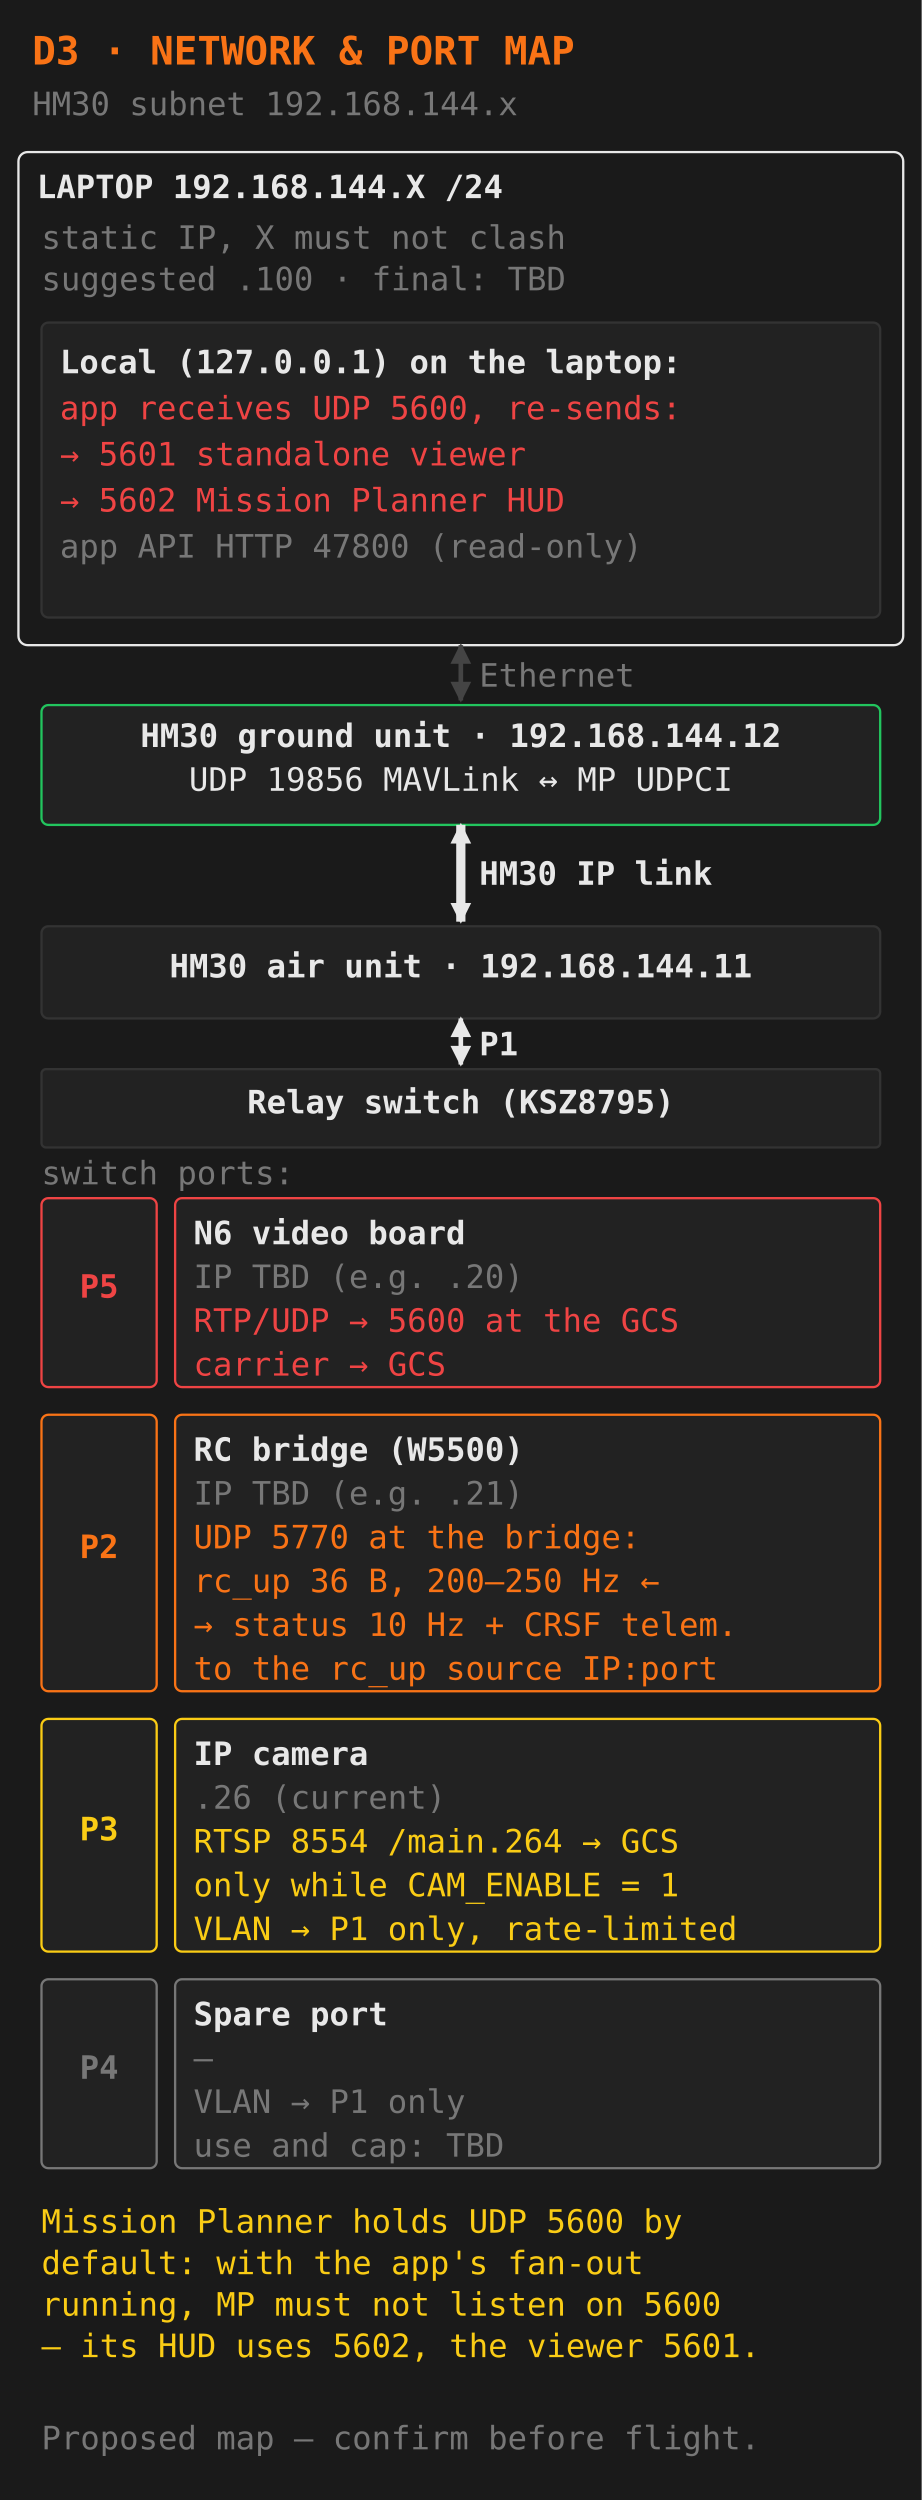
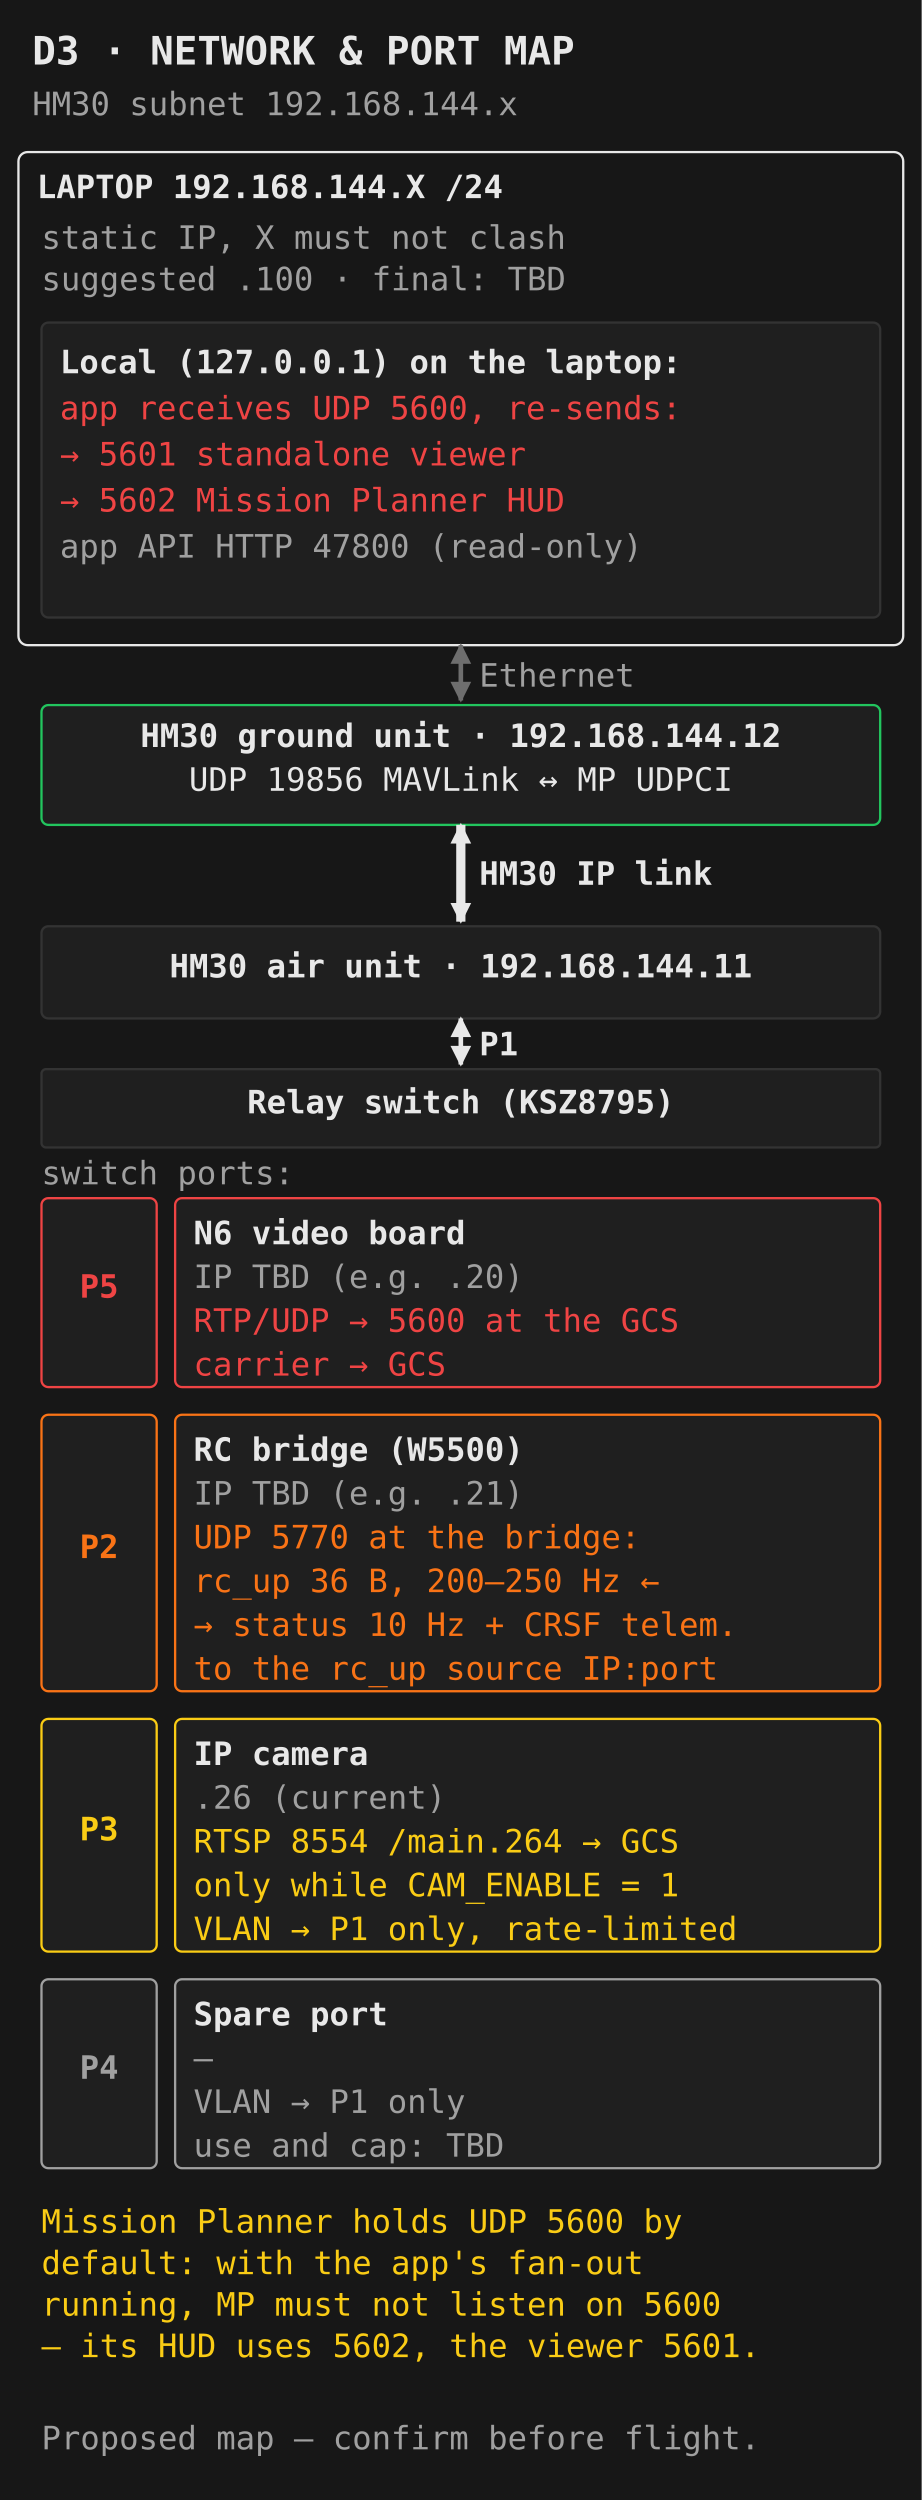
<svg xmlns="http://www.w3.org/2000/svg" viewBox="0 0 400 1085" width="400" height="1085" role="img" aria-labelledby="title desc" font-family="'Share Tech Mono', Consolas, 'DejaVu Sans Mono', Menlo, monospace" font-size="14" fill="#e8e8e8">
  <defs>
    <marker id="ah-bg" viewBox="0 0 10 10" refX="9" refY="5" markerWidth="9" markerHeight="9" markerUnits="userSpaceOnUse" orient="auto-start-reverse">
      <path d="M0,0 L10,5 L0,10 z" fill="#0f0f0f" />
    </marker>
    <marker id="ah-surf" viewBox="0 0 10 10" refX="9" refY="5" markerWidth="9" markerHeight="9" markerUnits="userSpaceOnUse" orient="auto-start-reverse">
-       <path d="M0,0 L10,5 L0,10 z" fill="#1a1a1a" />
+       <path d="M0,0 L10,5 L0,10 z" fill="#171717" />
    </marker>
    <marker id="ah-surf2" viewBox="0 0 10 10" refX="9" refY="5" markerWidth="9" markerHeight="9" markerUnits="userSpaceOnUse" orient="auto-start-reverse">
-       <path d="M0,0 L10,5 L0,10 z" fill="#222222" />
+       <path d="M0,0 L10,5 L0,10 z" fill="#1f1f1f" />
    </marker>
    <marker id="ah-border" viewBox="0 0 10 10" refX="9" refY="5" markerWidth="9" markerHeight="9" markerUnits="userSpaceOnUse" orient="auto-start-reverse">
-       <path d="M0,0 L10,5 L0,10 z" fill="#2a2a2a" />
+       <path d="M0,0 L10,5 L0,10 z" fill="#262626" />
    </marker>
    <marker id="ah-border2" viewBox="0 0 10 10" refX="9" refY="5" markerWidth="9" markerHeight="9" markerUnits="userSpaceOnUse" orient="auto-start-reverse">
      <path d="M0,0 L10,5 L0,10 z" fill="#333333" />
    </marker>
    <marker id="ah-text" viewBox="0 0 10 10" refX="9" refY="5" markerWidth="9" markerHeight="9" markerUnits="userSpaceOnUse" orient="auto-start-reverse">
      <path d="M0,0 L10,5 L0,10 z" fill="#e8e8e8" />
    </marker>
    <marker id="ah-muted" viewBox="0 0 10 10" refX="9" refY="5" markerWidth="9" markerHeight="9" markerUnits="userSpaceOnUse" orient="auto-start-reverse">
-       <path d="M0,0 L10,5 L0,10 z" fill="#777777" />
+       <path d="M0,0 L10,5 L0,10 z" fill="#a0a0a0" />
    </marker>
    <marker id="ah-accent" viewBox="0 0 10 10" refX="9" refY="5" markerWidth="9" markerHeight="9" markerUnits="userSpaceOnUse" orient="auto-start-reverse">
      <path d="M0,0 L10,5 L0,10 z" fill="#f97316" />
    </marker>
    <marker id="ah-amber" viewBox="0 0 10 10" refX="9" refY="5" markerWidth="9" markerHeight="9" markerUnits="userSpaceOnUse" orient="auto-start-reverse">
      <path d="M0,0 L10,5 L0,10 z" fill="#facc15" />
    </marker>
    <marker id="ah-red" viewBox="0 0 10 10" refX="9" refY="5" markerWidth="9" markerHeight="9" markerUnits="userSpaceOnUse" orient="auto-start-reverse">
      <path d="M0,0 L10,5 L0,10 z" fill="#ef4444" />
    </marker>
    <marker id="ah-green" viewBox="0 0 10 10" refX="9" refY="5" markerWidth="9" markerHeight="9" markerUnits="userSpaceOnUse" orient="auto-start-reverse">
      <path d="M0,0 L10,5 L0,10 z" fill="#22c55e" />
    </marker>
    <marker id="ah-dim" viewBox="0 0 10 10" refX="9" refY="5" markerWidth="9" markerHeight="9" markerUnits="userSpaceOnUse" orient="auto-start-reverse">
-       <path d="M0,0 L10,5 L0,10 z" fill="#444444" />
+       <path d="M0,0 L10,5 L0,10 z" fill="#6e6e6e" />
    </marker>
  </defs>
-   <rect width="400" height="1085" fill="#1a1a1a" />
-   <text x="14" y="28" font-size="17" fill="#f97316" font-weight="bold">D3 · NETWORK &amp; PORT MAP</text>
-   <text x="14" y="50" fill="#777777">HM30 subnet 192.168.144.x</text>
+   <rect width="400" height="1085" fill="#171717" />
+   <text x="14" y="28" font-size="17" font-weight="bold">D3 · NETWORK &amp; PORT MAP</text>
+   <text x="14" y="50" fill="#a0a0a0">HM30 subnet 192.168.144.x</text>
  <rect x="8" y="66" width="384" height="214" rx="4" fill="none" stroke="#e8e8e8" />
  <text x="16" y="86" font-weight="bold">LAPTOP 192.168.144.X /24</text>
-   <text x="18" y="108" fill="#777777">static IP, X must not clash</text>
-   <text x="18" y="126" fill="#777777">suggested .100 · final: TBD</text>
-   <rect x="18" y="140" width="364" height="128" rx="3" fill="#222222" stroke="#333333" />
+   <text x="18" y="108" fill="#a0a0a0">static IP, X must not clash</text>
+   <text x="18" y="126" fill="#a0a0a0">suggested .100 · final: TBD</text>
+   <rect x="18" y="140" width="364" height="128" rx="3" fill="#1f1f1f" stroke="#333333" />
  <text x="26" y="162" font-weight="bold">Local (127.0.0.1) on the laptop:</text>
  <text x="26" y="182" fill="#ef4444">app receives UDP 5600, re-sends:</text>
  <text x="26" y="202" fill="#ef4444">  → 5601 standalone viewer</text>
  <text x="26" y="222" fill="#ef4444">  → 5602 Mission Planner HUD</text>
-   <text x="26" y="242" fill="#777777">app API HTTP 47800 (read-only)</text>
-   <polyline points="200,280 200,304" fill="none" stroke="#444444" stroke-width="2" stroke-linejoin="round" marker-end="url(#ah-dim)" marker-start="url(#ah-dim)" />
-   <text x="208" y="298" fill="#777777">Ethernet</text>
-   <rect x="18" y="306" width="364" height="52" rx="3" fill="#222222" stroke="#22c55e" />
+   <text x="26" y="242" fill="#a0a0a0">app API HTTP 47800 (read-only)</text>
+   <polyline points="200,280 200,304" fill="none" stroke="#6e6e6e" stroke-width="2" stroke-linejoin="round" marker-end="url(#ah-dim)" marker-start="url(#ah-dim)" />
+   <text x="208" y="298" fill="#a0a0a0">Ethernet</text>
+   <rect x="18" y="306" width="364" height="52" rx="3" fill="#1f1f1f" stroke="#22c55e" />
  <text x="200" y="324.2" text-anchor="middle" font-weight="bold">HM30 ground unit · 192.168.144.12</text>
  <text x="200" y="343.2" text-anchor="middle">UDP 19856 MAVLink ↔ MP UDPCI</text>
  <polyline points="200,358 200,400" fill="none" stroke="#e8e8e8" stroke-width="4" stroke-linejoin="round" marker-end="url(#ah-text)" marker-start="url(#ah-text)" />
  <text x="208" y="384" font-weight="bold">HM30 IP link</text>
-   <rect x="18" y="402" width="364" height="40" rx="3" fill="#222222" stroke="#333333" />
+   <rect x="18" y="402" width="364" height="40" rx="3" fill="#1f1f1f" stroke="#333333" />
  <text x="200" y="424.2" text-anchor="middle" font-weight="bold">HM30 air unit · 192.168.144.11</text>
  <polyline points="200,442 200,462" fill="none" stroke="#e8e8e8" stroke-width="2" stroke-linejoin="round" marker-end="url(#ah-text)" marker-start="url(#ah-text)" />
  <text x="208" y="458" font-weight="bold">P1</text>
-   <rect x="18" y="464" width="364" height="34" rx="2" fill="#222222" stroke="#333333" />
+   <rect x="18" y="464" width="364" height="34" rx="2" fill="#1f1f1f" stroke="#333333" />
  <text x="200" y="483.2" text-anchor="middle" font-weight="bold">Relay switch (KSZ8795)</text>
-   <text x="18" y="514" fill="#777777">switch ports:</text>
-   <rect x="18" y="520" width="50" height="82" rx="3" fill="#222222" stroke="#ef4444" />
+   <text x="18" y="514" fill="#a0a0a0">switch ports:</text>
+   <rect x="18" y="520" width="50" height="82" rx="3" fill="#1f1f1f" stroke="#ef4444" />
  <text x="43" y="563.2" fill="#ef4444" text-anchor="middle" font-weight="bold">P5</text>
-   <rect x="76" y="520" width="306" height="82" rx="3" fill="#222222" stroke="#ef4444" />
+   <rect x="76" y="520" width="306" height="82" rx="3" fill="#1f1f1f" stroke="#ef4444" />
  <text x="84" y="540" font-weight="bold">N6 video board</text>
-   <text x="84" y="559" fill="#777777">IP TBD (e.g. .20)</text>
+   <text x="84" y="559" fill="#a0a0a0">IP TBD (e.g. .20)</text>
  <text x="84" y="578" fill="#ef4444">RTP/UDP → 5600 at the GCS</text>
  <text x="84" y="597" fill="#ef4444">carrier → GCS</text>
-   <rect x="18" y="614" width="50" height="120" rx="3" fill="#222222" stroke="#f97316" />
+   <rect x="18" y="614" width="50" height="120" rx="3" fill="#1f1f1f" stroke="#f97316" />
  <text x="43" y="676.2" fill="#f97316" text-anchor="middle" font-weight="bold">P2</text>
-   <rect x="76" y="614" width="306" height="120" rx="3" fill="#222222" stroke="#f97316" />
+   <rect x="76" y="614" width="306" height="120" rx="3" fill="#1f1f1f" stroke="#f97316" />
  <text x="84" y="634" font-weight="bold">RC bridge (W5500)</text>
-   <text x="84" y="653" fill="#777777">IP TBD (e.g. .21)</text>
+   <text x="84" y="653" fill="#a0a0a0">IP TBD (e.g. .21)</text>
  <text x="84" y="672" fill="#f97316">UDP 5770 at the bridge:</text>
  <text x="84" y="691" fill="#f97316">rc_up 36 B, 200–250 Hz ←</text>
  <text x="84" y="710" fill="#f97316">→ status 10 Hz + CRSF telem.</text>
  <text x="84" y="729" fill="#f97316">to the rc_up source IP:port</text>
-   <rect x="18" y="746" width="50" height="101" rx="3" fill="#222222" stroke="#facc15" />
+   <rect x="18" y="746" width="50" height="101" rx="3" fill="#1f1f1f" stroke="#facc15" />
  <text x="43" y="798.7" fill="#facc15" text-anchor="middle" font-weight="bold">P3</text>
-   <rect x="76" y="746" width="306" height="101" rx="3" fill="#222222" stroke="#facc15" />
+   <rect x="76" y="746" width="306" height="101" rx="3" fill="#1f1f1f" stroke="#facc15" />
  <text x="84" y="766" font-weight="bold">IP camera</text>
-   <text x="84" y="785" fill="#777777">.26 (current)</text>
+   <text x="84" y="785" fill="#a0a0a0">.26 (current)</text>
  <text x="84" y="804" fill="#facc15">RTSP 8554 /main.264 → GCS</text>
  <text x="84" y="823" fill="#facc15">only while CAM_ENABLE = 1</text>
  <text x="84" y="842" fill="#facc15">VLAN → P1 only, rate-limited</text>
-   <rect x="18" y="859" width="50" height="82" rx="3" fill="#222222" stroke="#777777" />
-   <text x="43" y="902.2" fill="#777777" text-anchor="middle" font-weight="bold">P4</text>
-   <rect x="76" y="859" width="306" height="82" rx="3" fill="#222222" stroke="#777777" />
+   <rect x="18" y="859" width="50" height="82" rx="3" fill="#1f1f1f" stroke="#a0a0a0" />
+   <text x="43" y="902.2" fill="#a0a0a0" text-anchor="middle" font-weight="bold">P4</text>
+   <rect x="76" y="859" width="306" height="82" rx="3" fill="#1f1f1f" stroke="#a0a0a0" />
  <text x="84" y="879" font-weight="bold">Spare port</text>
-   <text x="84" y="898" fill="#777777">—</text>
-   <text x="84" y="917" fill="#777777">VLAN → P1 only</text>
-   <text x="84" y="936" fill="#777777">use and cap: TBD</text>
+   <text x="84" y="898" fill="#a0a0a0">—</text>
+   <text x="84" y="917" fill="#a0a0a0">VLAN → P1 only</text>
+   <text x="84" y="936" fill="#a0a0a0">use and cap: TBD</text>
  <text x="18" y="969" fill="#facc15">Mission Planner holds UDP 5600 by</text>
  <text x="18" y="987" fill="#facc15">default: with the app's fan-out</text>
  <text x="18" y="1005" fill="#facc15">running, MP must not listen on 5600</text>
  <text x="18" y="1023" fill="#facc15">— its HUD uses 5602, the viewer 5601.</text>
-   <text x="18" y="1063" fill="#777777">Proposed map — confirm before flight.</text>
+   <text x="18" y="1063" fill="#a0a0a0">Proposed map — confirm before flight.</text>
</svg>
